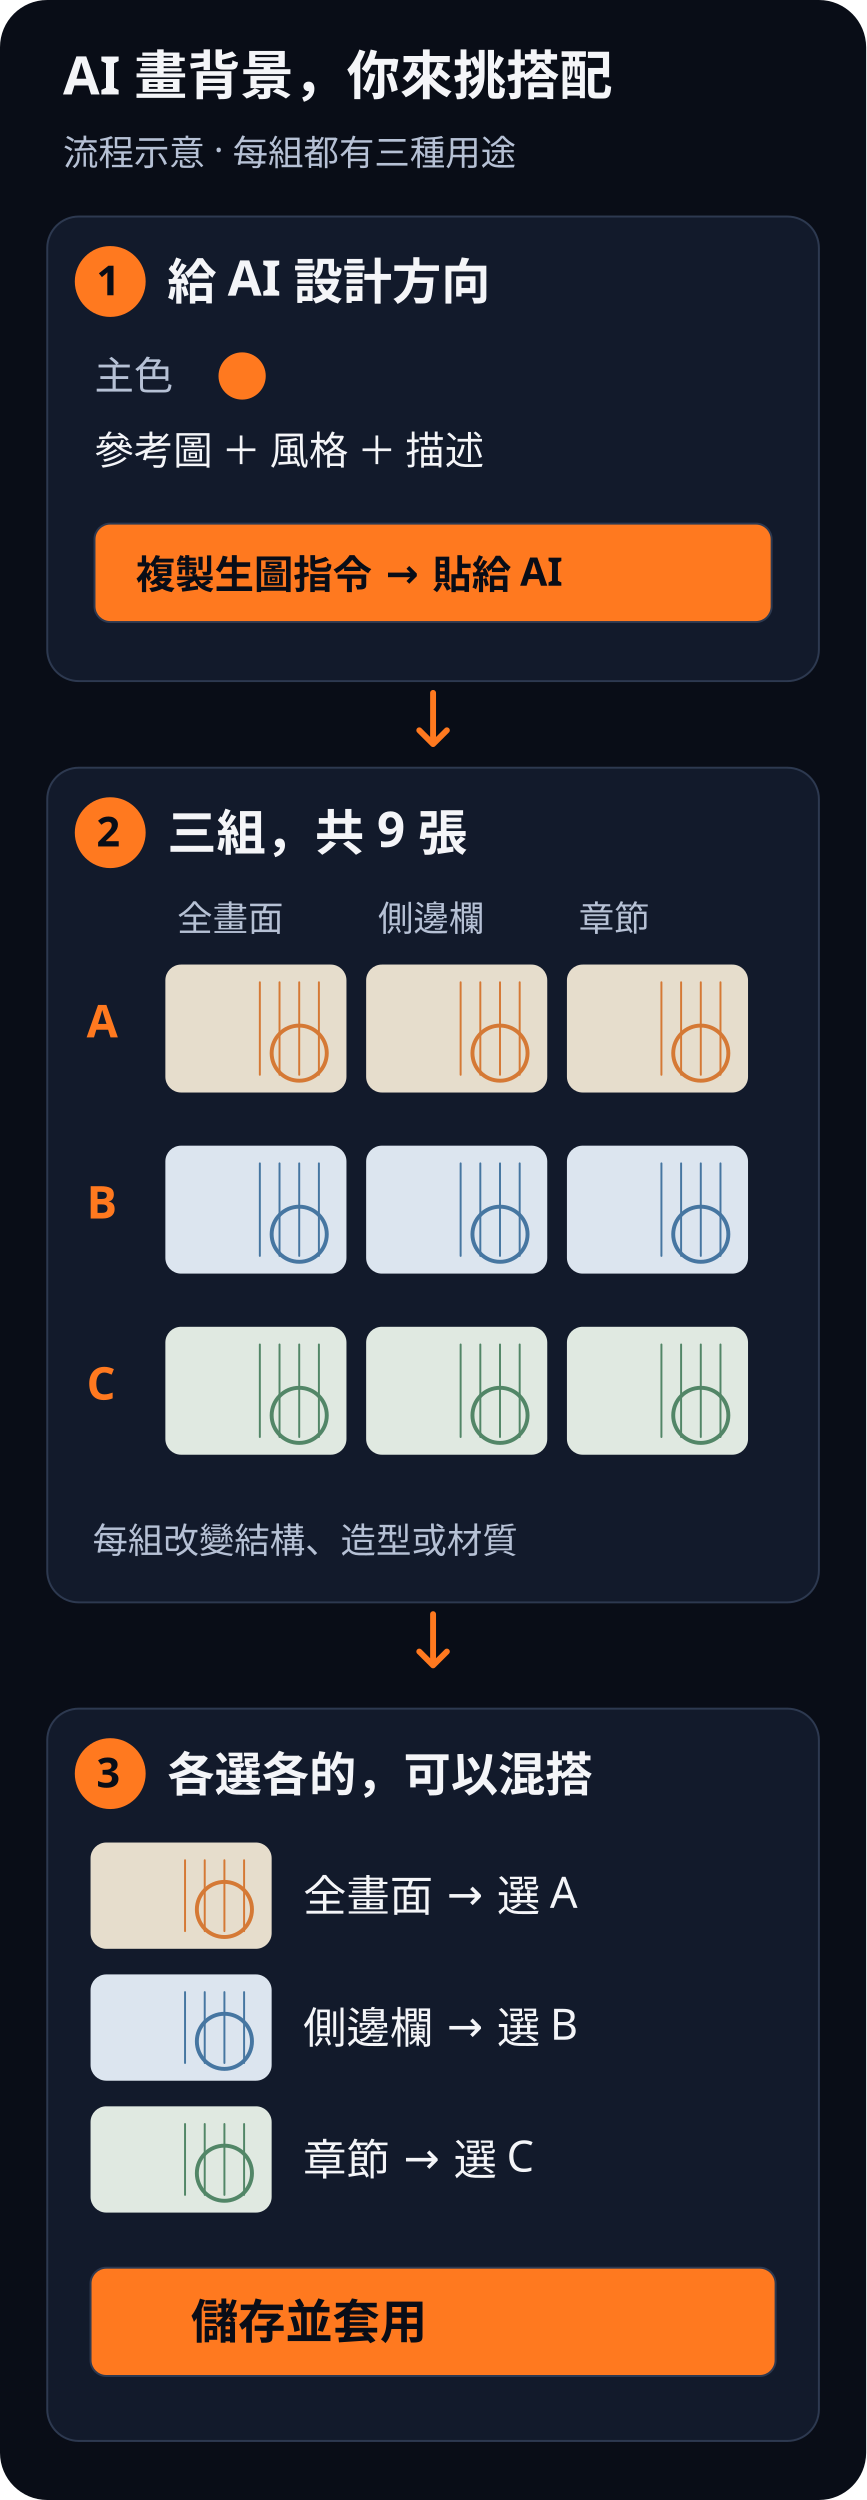
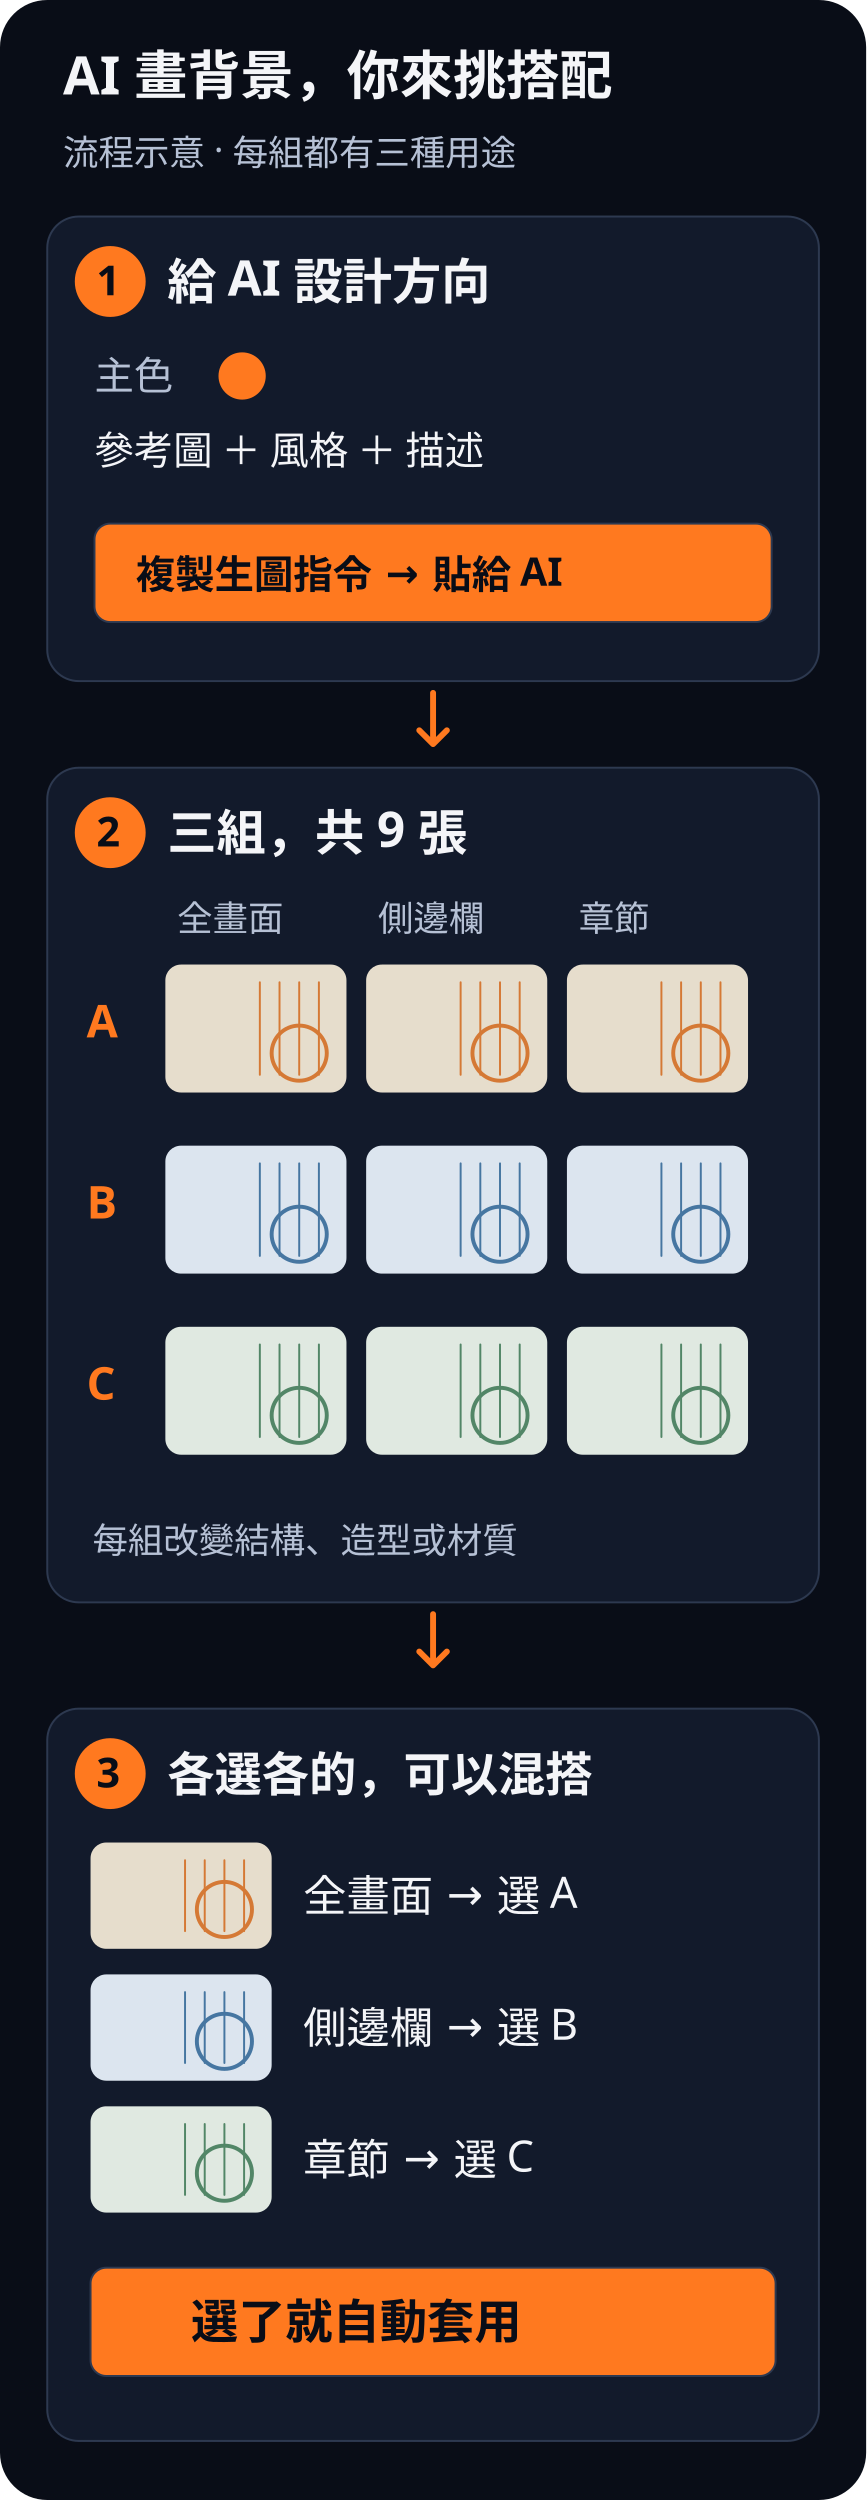
<svg xmlns="http://www.w3.org/2000/svg" width="440" height="1270" viewBox="0 0 440 1270" role="img" aria-labelledby="title">
  <rect width="100%" height="100%" rx="24" fill="#090D17" />
  <g font-family="Noto Sans TC, PingFang TC, Microsoft JhengHei, sans-serif">
    <text x="32" y="48" font-size="27" fill="#F4F5F8" font-weight="800">AI 畫背景，你來挑搭配</text>
    <text x="32" y="84" font-size="18" fill="#B6C1D5" font-weight="500">流程示意 · 每組都有三種用途</text>
    <rect x="24" y="110" width="392" height="236" rx="16" fill="#121A2B" stroke="#2D3950" />
    <circle cx="56" cy="143" r="18" fill="#FF791F" />
    <text x="49" y="150" font-size="21" fill="#090D17" font-weight="800">1</text>
    <text x="85" y="152" font-size="25" fill="#F4F5F8" font-weight="800">給 AI 設計方向</text>
    <text x="48" y="198" font-size="20" fill="#B6C1D5" font-weight="500">主色</text>
    <circle cx="123" cy="191" r="12" fill="#FF791F" />
    <text x="48" y="236" font-size="20" fill="#F4F5F8" font-weight="500">參考圖 ＋ 風格 ＋ 描述</text>
    <rect x="48" y="266" width="344" height="50" rx="8" fill="#FF791F" stroke="#2D3950" />
    <text x="69" y="299" font-size="20" fill="#090D17" font-weight="800">複製生圖指令 → 貼給 AI</text>
    <rect x="24" y="390" width="392" height="424" rx="16" fill="#121A2B" stroke="#2D3950" />
    <circle cx="56" cy="423" r="18" fill="#FF791F" />
    <text x="49" y="430" font-size="21" fill="#090D17" font-weight="800">2</text>
    <text x="85" y="432" font-size="25" fill="#F4F5F8" font-weight="800">三組，共 9 張</text>
    <text x="90" y="473" font-size="18" fill="#B6C1D5" font-weight="500">全畫面</text>
    <text x="192" y="473" font-size="18" fill="#B6C1D5" font-weight="500">側邊欄</text>
    <text x="294" y="473" font-size="18" fill="#B6C1D5" font-weight="500">章節</text>
    <text x="44" y="527" font-size="23" fill="#FF791F" font-weight="800">A</text>
    <rect x="84" y="490" width="92" height="65" rx="8" fill="#E6DDCC" stroke="none" />
    <path d="M132 499L132 546" fill="none" stroke="#D57935" stroke-width="1" stroke-linecap="round" />
    <path d="M142 499L142 546" fill="none" stroke="#D57935" stroke-width="1" stroke-linecap="round" />
    <path d="M152 499L152 546" fill="none" stroke="#D57935" stroke-width="1" stroke-linecap="round" />
    <path d="M162 499L162 546" fill="none" stroke="#D57935" stroke-width="1" stroke-linecap="round" />
    <circle cx="152" cy="535" r="14" fill="none" stroke="#D57935" stroke-width="2" />
    <rect x="186" y="490" width="92" height="65" rx="8" fill="#E6DDCC" stroke="none" />
    <path d="M234 499L234 546" fill="none" stroke="#D57935" stroke-width="1" stroke-linecap="round" />
    <path d="M244 499L244 546" fill="none" stroke="#D57935" stroke-width="1" stroke-linecap="round" />
    <path d="M254 499L254 546" fill="none" stroke="#D57935" stroke-width="1" stroke-linecap="round" />
    <path d="M264 499L264 546" fill="none" stroke="#D57935" stroke-width="1" stroke-linecap="round" />
    <circle cx="254" cy="535" r="14" fill="none" stroke="#D57935" stroke-width="2" />
    <rect x="288" y="490" width="92" height="65" rx="8" fill="#E6DDCC" stroke="none" />
    <path d="M336 499L336 546" fill="none" stroke="#D57935" stroke-width="1" stroke-linecap="round" />
    <path d="M346 499L346 546" fill="none" stroke="#D57935" stroke-width="1" stroke-linecap="round" />
    <path d="M356 499L356 546" fill="none" stroke="#D57935" stroke-width="1" stroke-linecap="round" />
    <path d="M366 499L366 546" fill="none" stroke="#D57935" stroke-width="1" stroke-linecap="round" />
    <circle cx="356" cy="535" r="14" fill="none" stroke="#D57935" stroke-width="2" />
    <text x="44" y="619" font-size="23" fill="#FF791F" font-weight="800">B</text>
    <rect x="84" y="582" width="92" height="65" rx="8" fill="#DCE5EF" stroke="none" />
    <path d="M132 591L132 638" fill="none" stroke="#4676A1" stroke-width="1" stroke-linecap="round" />
    <path d="M142 591L142 638" fill="none" stroke="#4676A1" stroke-width="1" stroke-linecap="round" />
    <path d="M152 591L152 638" fill="none" stroke="#4676A1" stroke-width="1" stroke-linecap="round" />
    <path d="M162 591L162 638" fill="none" stroke="#4676A1" stroke-width="1" stroke-linecap="round" />
    <circle cx="152" cy="627" r="14" fill="none" stroke="#4676A1" stroke-width="2" />
    <rect x="186" y="582" width="92" height="65" rx="8" fill="#DCE5EF" stroke="none" />
    <path d="M234 591L234 638" fill="none" stroke="#4676A1" stroke-width="1" stroke-linecap="round" />
    <path d="M244 591L244 638" fill="none" stroke="#4676A1" stroke-width="1" stroke-linecap="round" />
    <path d="M254 591L254 638" fill="none" stroke="#4676A1" stroke-width="1" stroke-linecap="round" />
    <path d="M264 591L264 638" fill="none" stroke="#4676A1" stroke-width="1" stroke-linecap="round" />
    <circle cx="254" cy="627" r="14" fill="none" stroke="#4676A1" stroke-width="2" />
    <rect x="288" y="582" width="92" height="65" rx="8" fill="#DCE5EF" stroke="none" />
    <path d="M336 591L336 638" fill="none" stroke="#4676A1" stroke-width="1" stroke-linecap="round" />
    <path d="M346 591L346 638" fill="none" stroke="#4676A1" stroke-width="1" stroke-linecap="round" />
    <path d="M356 591L356 638" fill="none" stroke="#4676A1" stroke-width="1" stroke-linecap="round" />
    <path d="M366 591L366 638" fill="none" stroke="#4676A1" stroke-width="1" stroke-linecap="round" />
    <circle cx="356" cy="627" r="14" fill="none" stroke="#4676A1" stroke-width="2" />
    <text x="44" y="711" font-size="23" fill="#FF791F" font-weight="800">C</text>
    <rect x="84" y="674" width="92" height="65" rx="8" fill="#E0E9E1" stroke="none" />
    <path d="M132 683L132 730" fill="none" stroke="#528667" stroke-width="1" stroke-linecap="round" />
    <path d="M142 683L142 730" fill="none" stroke="#528667" stroke-width="1" stroke-linecap="round" />
    <path d="M152 683L152 730" fill="none" stroke="#528667" stroke-width="1" stroke-linecap="round" />
    <path d="M162 683L162 730" fill="none" stroke="#528667" stroke-width="1" stroke-linecap="round" />
    <circle cx="152" cy="719" r="14" fill="none" stroke="#528667" stroke-width="2" />
    <rect x="186" y="674" width="92" height="65" rx="8" fill="#E0E9E1" stroke="none" />
    <path d="M234 683L234 730" fill="none" stroke="#528667" stroke-width="1" stroke-linecap="round" />
    <path d="M244 683L244 730" fill="none" stroke="#528667" stroke-width="1" stroke-linecap="round" />
    <path d="M254 683L254 730" fill="none" stroke="#528667" stroke-width="1" stroke-linecap="round" />
    <path d="M264 683L264 730" fill="none" stroke="#528667" stroke-width="1" stroke-linecap="round" />
    <circle cx="254" cy="719" r="14" fill="none" stroke="#528667" stroke-width="2" />
    <rect x="288" y="674" width="92" height="65" rx="8" fill="#E0E9E1" stroke="none" />
    <path d="M336 683L336 730" fill="none" stroke="#528667" stroke-width="1" stroke-linecap="round" />
    <path d="M346 683L346 730" fill="none" stroke="#528667" stroke-width="1" stroke-linecap="round" />
    <path d="M356 683L356 730" fill="none" stroke="#528667" stroke-width="1" stroke-linecap="round" />
    <path d="M366 683L366 730" fill="none" stroke="#528667" stroke-width="1" stroke-linecap="round" />
    <circle cx="356" cy="719" r="14" fill="none" stroke="#528667" stroke-width="2" />
    <text x="47" y="789" font-size="18" fill="#B6C1D5" font-weight="500">每組改變結構、造型或材質</text>
    <rect x="24" y="868" width="392" height="372" rx="16" fill="#121A2B" stroke="#2D3950" />
    <circle cx="56" cy="901" r="18" fill="#FF791F" />
    <text x="49" y="908" font-size="21" fill="#090D17" font-weight="800">3</text>
    <text x="85" y="910" font-size="24" fill="#F4F5F8" font-weight="800">各選各的，可以混搭</text>
    <rect x="46" y="936" width="92" height="54" rx="8" fill="#E6DDCC" stroke="none" />
    <path d="M94 945L94 981" fill="none" stroke="#D57935" stroke-width="1" stroke-linecap="round" />
    <path d="M104 945L104 981" fill="none" stroke="#D57935" stroke-width="1" stroke-linecap="round" />
    <path d="M114 945L114 981" fill="none" stroke="#D57935" stroke-width="1" stroke-linecap="round" />
    <path d="M124 945L124 981" fill="none" stroke="#D57935" stroke-width="1" stroke-linecap="round" />
    <circle cx="114" cy="970" r="14" fill="none" stroke="#D57935" stroke-width="2" />
    <text x="154" y="971" font-size="22" fill="#F4F5F8" font-weight="500">全畫面 → 選 A</text>
    <rect x="46" y="1003" width="92" height="54" rx="8" fill="#DCE5EF" stroke="none" />
    <path d="M94 1012L94 1048" fill="none" stroke="#4676A1" stroke-width="1" stroke-linecap="round" />
    <path d="M104 1012L104 1048" fill="none" stroke="#4676A1" stroke-width="1" stroke-linecap="round" />
    <path d="M114 1012L114 1048" fill="none" stroke="#4676A1" stroke-width="1" stroke-linecap="round" />
    <path d="M124 1012L124 1048" fill="none" stroke="#4676A1" stroke-width="1" stroke-linecap="round" />
    <circle cx="114" cy="1037" r="14" fill="none" stroke="#4676A1" stroke-width="2" />
    <text x="154" y="1038" font-size="22" fill="#F4F5F8" font-weight="500">側邊欄 → 選 B</text>
    <rect x="46" y="1070" width="92" height="54" rx="8" fill="#E0E9E1" stroke="none" />
    <path d="M94 1079L94 1115" fill="none" stroke="#528667" stroke-width="1" stroke-linecap="round" />
    <path d="M104 1079L104 1115" fill="none" stroke="#528667" stroke-width="1" stroke-linecap="round" />
    <path d="M114 1079L114 1115" fill="none" stroke="#528667" stroke-width="1" stroke-linecap="round" />
    <path d="M124 1079L124 1115" fill="none" stroke="#528667" stroke-width="1" stroke-linecap="round" />
    <circle cx="114" cy="1104" r="14" fill="none" stroke="#528667" stroke-width="2" />
    <text x="154" y="1105" font-size="22" fill="#F4F5F8" font-weight="500">章節 → 選 C</text>
    <rect x="46" y="1152" width="348" height="55" rx="8" fill="#FF791F" stroke="#2D3950" />
-     <text x="97" y="1188" font-size="24" fill="#090D17" font-weight="800">儲存並套用</text>
+     <text x="97" y="1188" font-size="24" fill="#090D17" font-weight="800">選了就自動套用</text>
    <path d="M220 352v26m-7-7 7 7 7-7" fill="none" stroke="#FF791F" stroke-width="3" stroke-linecap="round" stroke-linejoin="round" />
    <path d="M220 820v26m-7-7 7 7 7-7" fill="none" stroke="#FF791F" stroke-width="3" stroke-linecap="round" stroke-linejoin="round" />
  </g>
</svg>
